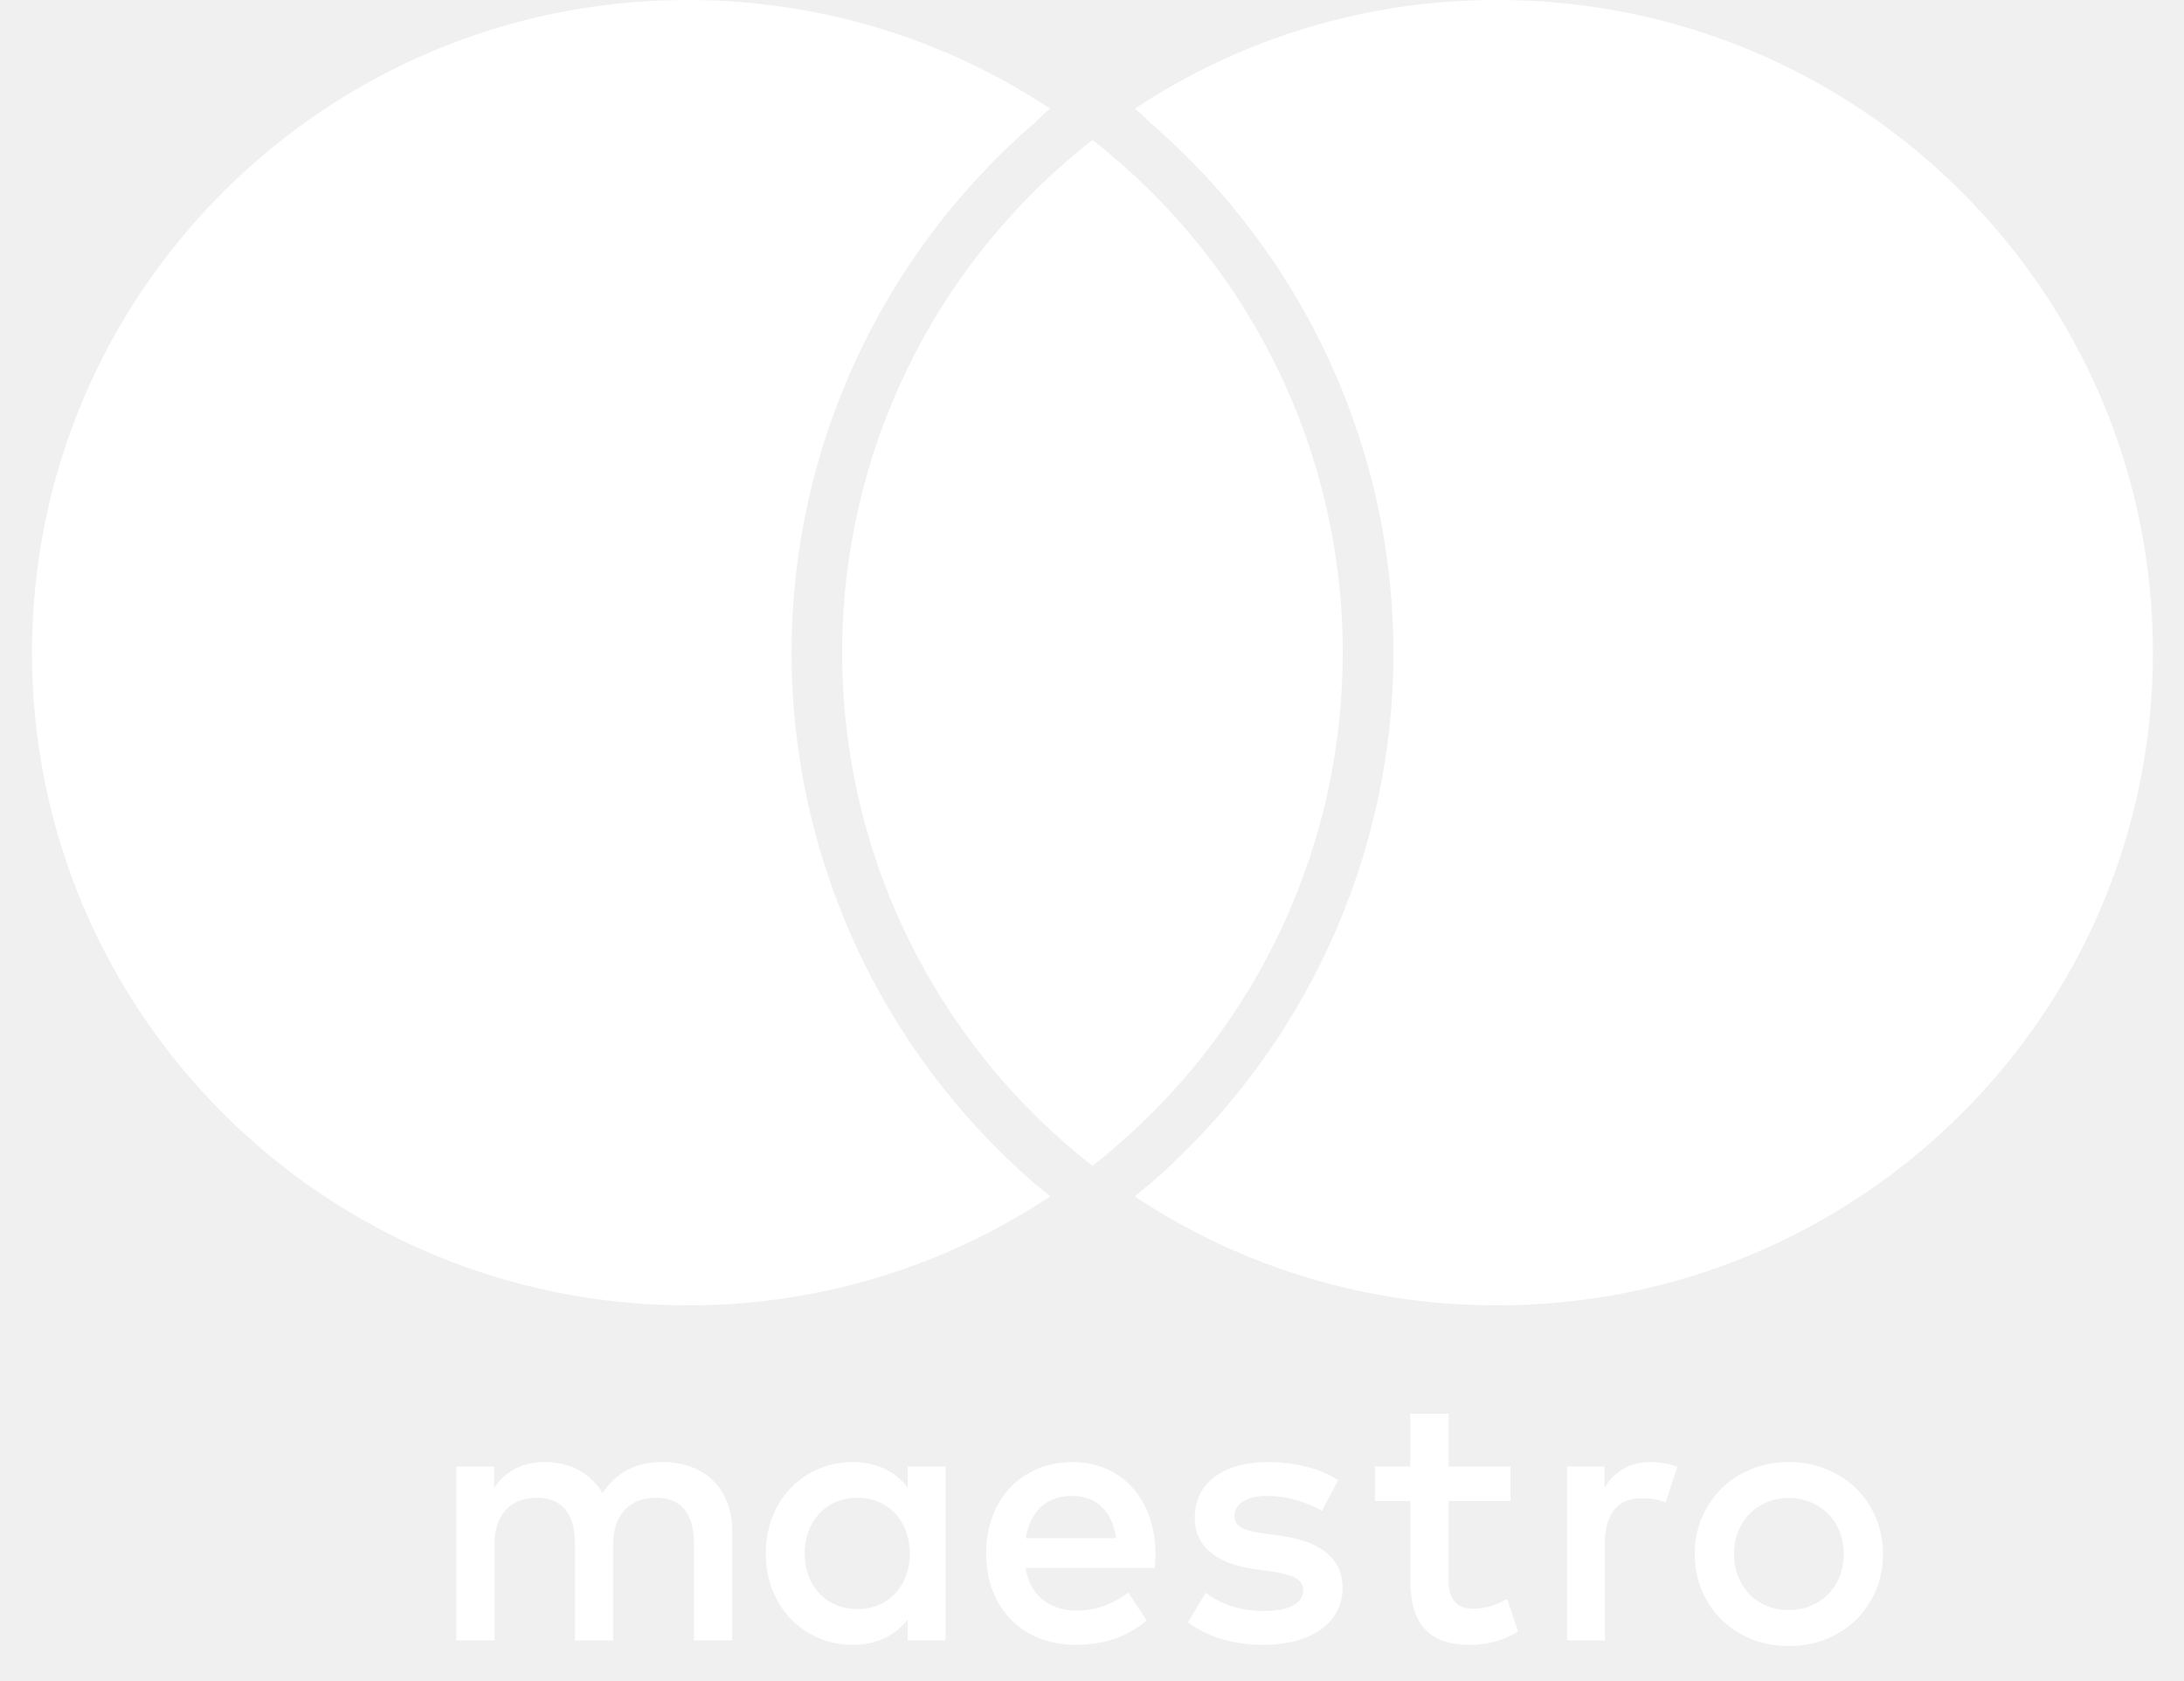
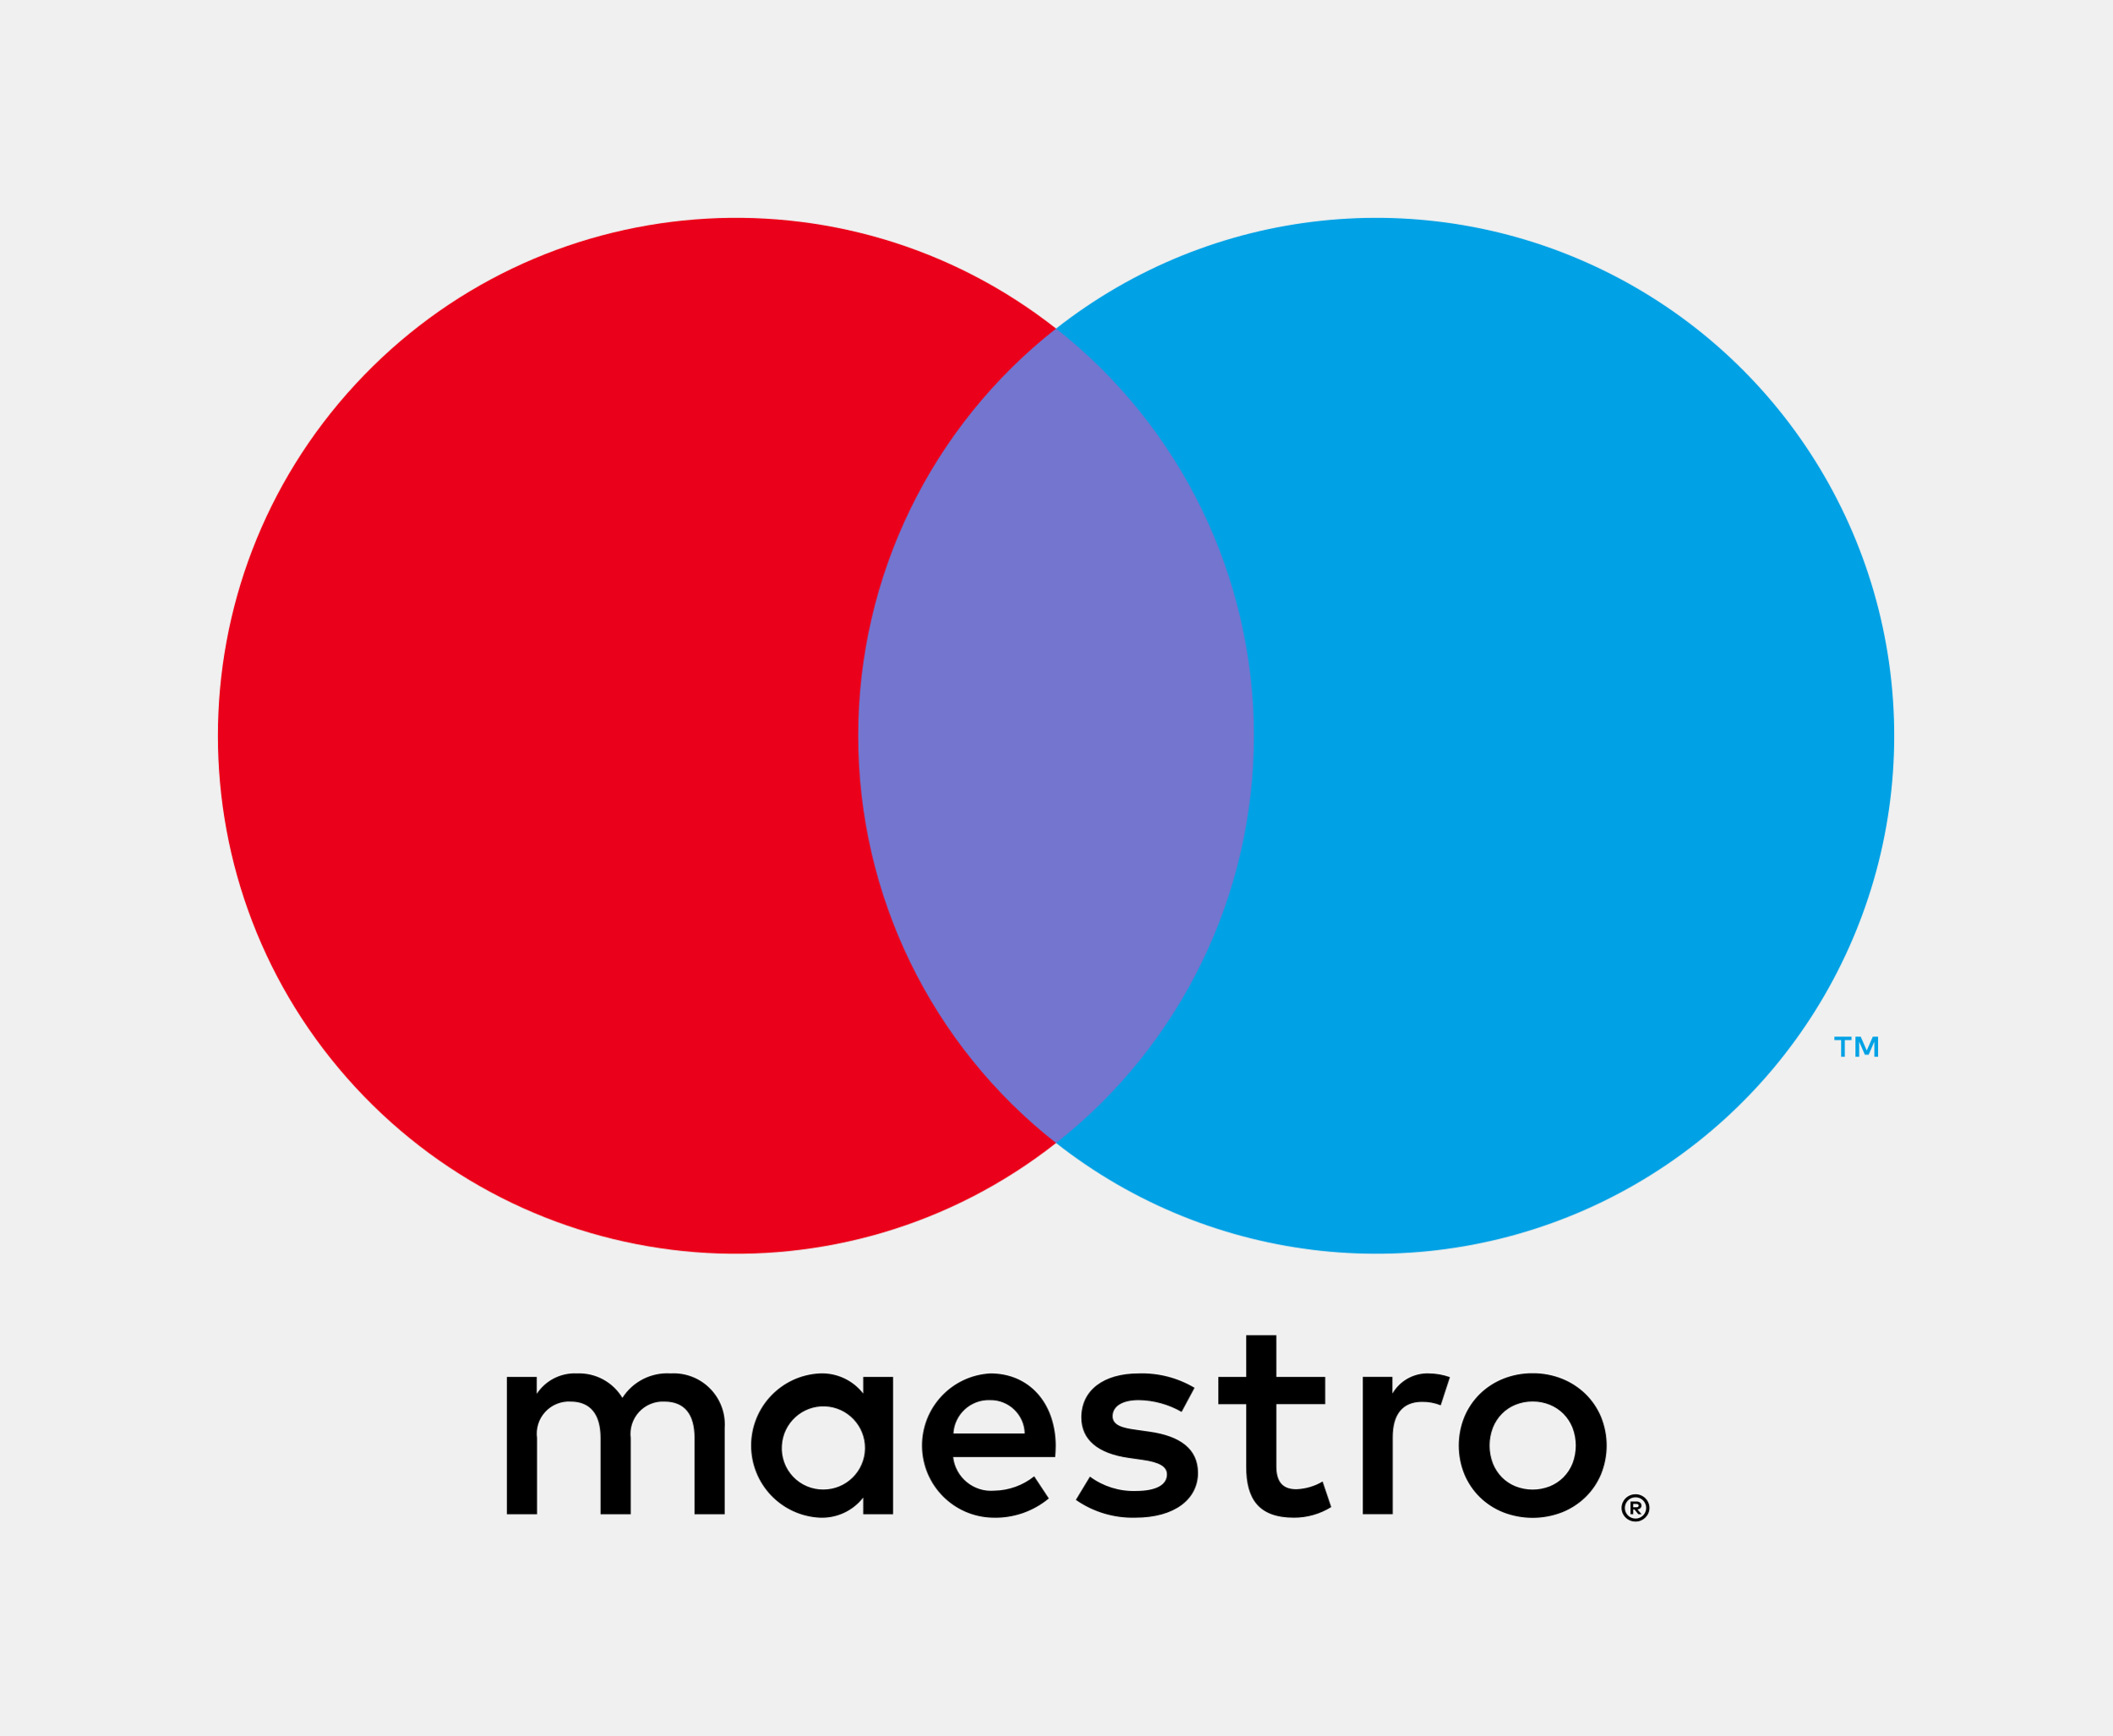
- <svg xmlns="http://www.w3.org/2000/svg" width="26" height="20" viewBox="0 0 26 20" fill="none">
-   <path d="M12.315 14.088L12.504 14.24C11.225 15.09 9.722 15.541 8.185 15.538C3.874 15.538 0.381 12.063 0.381 7.769C0.381 3.479 3.874 3.65849e-05 8.181 3.65849e-05C9.78 3.65849e-05 11.267 0.475 12.501 1.293C12.44 1.343 12.382 1.397 12.327 1.453C10.483 3.041 9.423 5.346 9.423 7.769C9.423 10.192 10.479 12.497 12.316 14.088H12.315ZM17.831 3.65849e-05C16.294 -0.005 14.79 0.445 13.511 1.293C13.573 1.346 13.635 1.4 13.684 1.453C14.595 2.237 15.326 3.206 15.827 4.296C16.328 5.386 16.588 6.57 16.589 7.769C16.589 10.189 15.532 12.493 13.695 14.088C13.633 14.139 13.57 14.19 13.507 14.24C14.785 15.09 16.288 15.542 17.825 15.538C22.137 15.538 25.63 12.063 25.63 7.769C25.63 3.479 22.137 3.65849e-05 17.831 3.65849e-05ZM13.006 1.666C12.077 2.392 11.325 3.318 10.809 4.376C10.293 5.433 10.025 6.594 10.026 7.77C10.025 8.946 10.292 10.108 10.809 11.166C11.325 12.224 12.076 13.151 13.006 13.877C13.109 13.799 13.204 13.718 13.302 13.632C14.145 12.904 14.821 12.003 15.284 10.992C15.747 9.98 15.986 8.881 15.985 7.77C15.986 6.594 15.718 5.433 15.202 4.376C14.686 3.318 13.935 2.392 13.006 1.666Z" fill="#fff" />
-   <path d="M19.647 17.404C19.738 17.404 19.869 17.421 19.968 17.46L19.829 17.885C19.734 17.846 19.639 17.833 19.548 17.833C19.253 17.833 19.106 18.023 19.106 18.366V19.527H18.655V17.456H19.101V17.707C19.218 17.525 19.387 17.404 19.647 17.404ZM17.982 17.867H17.245V18.804C17.245 19.012 17.318 19.15 17.544 19.15C17.661 19.15 17.808 19.111 17.942 19.033L18.072 19.419C17.929 19.518 17.704 19.58 17.509 19.58C16.976 19.58 16.79 19.293 16.79 18.812V17.867H16.369V17.456H16.79V16.827H17.245V17.456H17.982V17.867ZM12.212 18.309C12.26 18.01 12.442 17.806 12.763 17.806C13.053 17.806 13.24 17.988 13.287 18.309H12.212ZM13.756 18.492C13.751 17.846 13.352 17.404 12.771 17.404C12.165 17.404 11.74 17.846 11.74 18.491C11.74 19.15 12.182 19.579 12.802 19.579C13.114 19.579 13.4 19.501 13.652 19.289L13.43 18.955C13.257 19.094 13.036 19.172 12.828 19.172C12.538 19.172 12.273 19.037 12.208 18.665H13.747C13.751 18.608 13.756 18.552 13.756 18.492H13.756ZM15.736 17.985C15.611 17.906 15.355 17.806 15.091 17.806C14.844 17.806 14.696 17.898 14.696 18.05C14.696 18.188 14.852 18.227 15.047 18.253L15.259 18.283C15.71 18.349 15.983 18.539 15.983 18.903C15.983 19.298 15.636 19.579 15.039 19.579C14.7 19.579 14.388 19.493 14.141 19.311L14.354 18.959C14.505 19.076 14.731 19.176 15.043 19.176C15.351 19.176 15.515 19.085 15.515 18.925C15.515 18.808 15.398 18.743 15.151 18.708L14.939 18.678C14.475 18.613 14.223 18.405 14.223 18.067C14.223 17.655 14.562 17.404 15.086 17.404C15.416 17.404 15.715 17.478 15.931 17.62L15.736 17.985H15.736ZM21.295 17.832C21.202 17.832 21.116 17.848 21.037 17.88C20.959 17.912 20.889 17.958 20.83 18.017C20.771 18.078 20.724 18.149 20.693 18.228C20.66 18.31 20.643 18.4 20.643 18.498C20.643 18.597 20.66 18.687 20.693 18.769C20.726 18.851 20.772 18.921 20.83 18.98C20.889 19.039 20.959 19.085 21.037 19.117C21.116 19.149 21.202 19.165 21.295 19.165C21.388 19.165 21.474 19.149 21.553 19.117C21.631 19.085 21.701 19.039 21.761 18.98C21.82 18.921 21.865 18.851 21.899 18.769C21.932 18.687 21.949 18.597 21.949 18.498C21.949 18.4 21.932 18.31 21.899 18.228C21.865 18.146 21.82 18.076 21.761 18.017C21.701 17.958 21.631 17.912 21.553 17.88C21.471 17.848 21.384 17.831 21.295 17.832L21.295 17.832ZM21.295 17.404C21.456 17.404 21.605 17.431 21.741 17.488C21.874 17.54 21.994 17.618 22.097 17.718C22.197 17.816 22.277 17.934 22.331 18.064C22.388 18.197 22.416 18.342 22.416 18.498C22.416 18.655 22.388 18.8 22.331 18.933C22.277 19.063 22.197 19.181 22.096 19.28C21.997 19.378 21.878 19.454 21.741 19.51C21.604 19.566 21.456 19.593 21.295 19.593C21.134 19.593 20.985 19.566 20.848 19.51C20.712 19.454 20.594 19.378 20.495 19.28C20.395 19.181 20.315 19.063 20.261 18.933C20.204 18.8 20.176 18.655 20.176 18.498C20.176 18.342 20.204 18.197 20.261 18.064C20.315 17.934 20.395 17.817 20.495 17.718C20.596 17.618 20.716 17.54 20.848 17.488C20.985 17.431 21.134 17.404 21.295 17.404ZM9.579 18.491C9.579 18.128 9.818 17.828 10.208 17.828C10.58 17.828 10.832 18.114 10.832 18.492C10.832 18.869 10.58 19.154 10.208 19.154C9.818 19.154 9.579 18.856 9.579 18.492V18.491ZM11.257 18.491V17.456H10.806V17.707C10.663 17.521 10.446 17.404 10.152 17.404C9.571 17.404 9.116 17.858 9.116 18.491C9.116 19.124 9.571 19.579 10.152 19.579C10.446 19.579 10.662 19.462 10.806 19.276V19.527H11.257V18.492V18.491ZM8.717 19.527V18.227C8.717 17.738 8.405 17.408 7.902 17.404C7.638 17.399 7.364 17.482 7.174 17.772C7.031 17.543 6.805 17.404 6.489 17.404C6.268 17.404 6.051 17.469 5.882 17.711V17.456H5.432V19.527H5.887V18.379C5.887 18.019 6.086 17.828 6.393 17.828C6.693 17.828 6.845 18.023 6.845 18.375V19.527H7.299V18.379C7.299 18.019 7.508 17.828 7.806 17.828C8.115 17.828 8.262 18.023 8.262 18.375V19.527H8.717Z" fill="#fff" />
+ <svg xmlns="http://www.w3.org/2000/svg" width="146.776" height="120.641" viewBox="0 0 146.776 120.641">
+   <g>
+     <rect width="146.776" height="120.641" style="fill: none" />
+     <g>
+       <path d="M372.971,350.918v-5.991a3.554,3.554,0,0,0-3.755-3.795,3.698,3.698,0,0,0-3.355,1.698,3.506,3.506,0,0,0-3.155-1.698,3.157,3.157,0,0,0-2.796,1.418v-1.178h-2.077v9.546h2.097v-5.292a2.233,2.233,0,0,1,2.337-2.536c1.378,0,2.077.899,2.077,2.516v5.312h2.097v-5.292A2.251,2.251,0,0,1,368.777,343.09c1.418,0,2.097.899,2.097,2.516v5.312Zm11.703-4.773v-4.773h-2.077v1.158a3.622,3.622,0,0,0-3.016-1.398,5.019,5.019,0,0,0,0,10.026,3.621,3.621,0,0,0,3.016-1.398v1.158H384.674Zm-7.729,0a2.89,2.89,0,1,1,2.896,3.056A2.864,2.864,0,0,1,376.945,346.145Zm52.172-5.024a5.38,5.38,0,0,1,2.049.384,4.998,4.998,0,0,1,1.63,1.057,4.837,4.837,0,0,1,1.077,1.59,5.303,5.303,0,0,1,0,3.987,4.834,4.834,0,0,1-1.077,1.59,4.994,4.994,0,0,1-1.63,1.056,5.656,5.656,0,0,1-4.097,0,4.94,4.94,0,0,1-1.625-1.056,4.879,4.879,0,0,1-1.072-1.59,5.308,5.308,0,0,1,0-3.987,4.883,4.883,0,0,1,1.072-1.59,4.944,4.944,0,0,1,1.625-1.057A5.38,5.38,0,0,1,429.117,341.121Zm0,1.964a3.099,3.099,0,0,0-1.186.224,2.806,2.806,0,0,0-.947.628,2.927,2.927,0,0,0-.628.967,3.473,3.473,0,0,0,0,2.482,2.924,2.924,0,0,0,.628.967,2.805,2.805,0,0,0,.947.628,3.248,3.248,0,0,0,2.372,0,2.862,2.862,0,0,0,.952-.628,2.896,2.896,0,0,0,.633-.967,3.473,3.473,0,0,0,0-2.482,2.899,2.899,0,0,0-.633-.967,2.863,2.863,0,0,0-.952-.628A3.1,3.1,0,0,0,429.117,343.085Zm-33.141,3.06c-.02-2.976-1.857-5.013-4.533-5.013a5.017,5.017,0,0,0,.14,10.026,5.803,5.803,0,0,0,3.914-1.338l-1.018-1.538a4.549,4.549,0,0,1-2.776.999,2.651,2.651,0,0,1-2.856-2.337h7.09C395.956,346.685,395.976,346.425,395.976,346.145Zm-7.11-.839a2.458,2.458,0,0,1,2.536-2.317,2.371,2.371,0,0,1,2.417,2.317Zm15.857-1.498a6.153,6.153,0,0,0-2.976-.819c-1.139,0-1.817.419-1.817,1.119,0,.639.719.819,1.618.938l.979.14c2.077.3,3.335,1.178,3.335,2.856,0,1.817-1.598,3.116-4.354,3.116a6.887,6.887,0,0,1-4.134-1.238l.979-1.617a5.086,5.086,0,0,0,3.175.999c1.418,0,2.177-.419,2.177-1.158,0-.539-.539-.839-1.677-.999l-.979-.14c-2.137-.3-3.295-1.258-3.295-2.816,0-1.897,1.558-3.056,3.974-3.056a7.138,7.138,0,0,1,3.894.999Zm9.98-.539h-3.395v4.314c0,.958.34,1.598,1.378,1.598a3.836,3.836,0,0,0,1.837-.539l.599,1.778a4.88,4.88,0,0,1-2.596.739c-2.456,0-3.315-1.318-3.315-3.535v-4.354h-1.937v-1.897h1.937l-.001-2.896h2.097l.001,2.896h3.395Zm7.188-2.137a4.436,4.436,0,0,1,1.478.26l-.639,1.957a3.384,3.384,0,0,0-1.298-.24c-1.358,0-2.037.879-2.037,2.456v5.352h-2.077v-9.546h2.057v1.158a2.815,2.815,0,0,1,2.516-1.398ZM436.27,349.529a.954.954,0,0,1,.376.075.978.978,0,0,1,.307.204.957.957,0,0,1,.207.303.934.934,0,0,1,0,.737.965.965,0,0,1-.207.301.996.996,0,0,1-.307.205.939.939,0,0,1-.376.076.968.968,0,0,1-.898-.582.936.936,0,0,1,0-.737.962.962,0,0,1,.206-.303.951.951,0,0,1,.308-.204A.982.982,0,0,1,436.27,349.529Zm0,1.691a.707.707,0,0,0,.287-.058.754.754,0,0,0,.233-.158.74.74,0,0,0-.233-1.205.715.715,0,0,0-.287-.057.746.746,0,0,0-.292.057.73.73,0,0,0-.236.157.745.745,0,0,0,0,1.048.745.745,0,0,0,.529.216Zm.056-1.185a.401.401,0,0,1,.262.076.253.253,0,0,1,.092.206.24.24,0,0,1-.073.18.349.349,0,0,1-.208.087l.289.333h-.226l-.268-.331h-.086v.331h-.189v-.883Zm-.219.166v.235h.217a.213.213,0,0,0,.119-.029.099.099,0,0,0,.044-.089.098.098,0,0,0-.044-.087.215.215,0,0,0-.119-.029Z" transform="translate(-322.6116 -245.6795)" />
+       <g>
+         <rect x="57.638" y="22.834" width="31.5" height="56.606" style="fill: #7375cf" />
+         <path d="M382.25,296.817a35.938,35.938,0,0,1,13.75-28.303,36,36,0,1,0,0,56.606A35.938,35.938,0,0,1,382.25,296.817Z" transform="translate(-322.6116 -245.6795)" style="fill: #eb001b" />
+         <path d="M450.81,319.125v-1.159h.467v-.236h-1.19v.236h.468v1.159Zm2.311,0v-1.397h-.365l-.42.961-.42-.961h-.365v1.397h.258v-1.054l.394.909h.267l.394-.911v1.056Z" transform="translate(-322.6116 -245.6795)" style="fill: #00a2e5" />
+         <path d="M454.245,296.817a35.999,35.999,0,0,1-58.245,28.303,36.005,36.005,0,0,0,0-56.606,35.999,35.999,0,0,1,58.245,28.303Z" transform="translate(-322.6116 -245.6795)" style="fill: #00a2e5" />
+       </g>
+     </g>
+   </g>
</svg>
